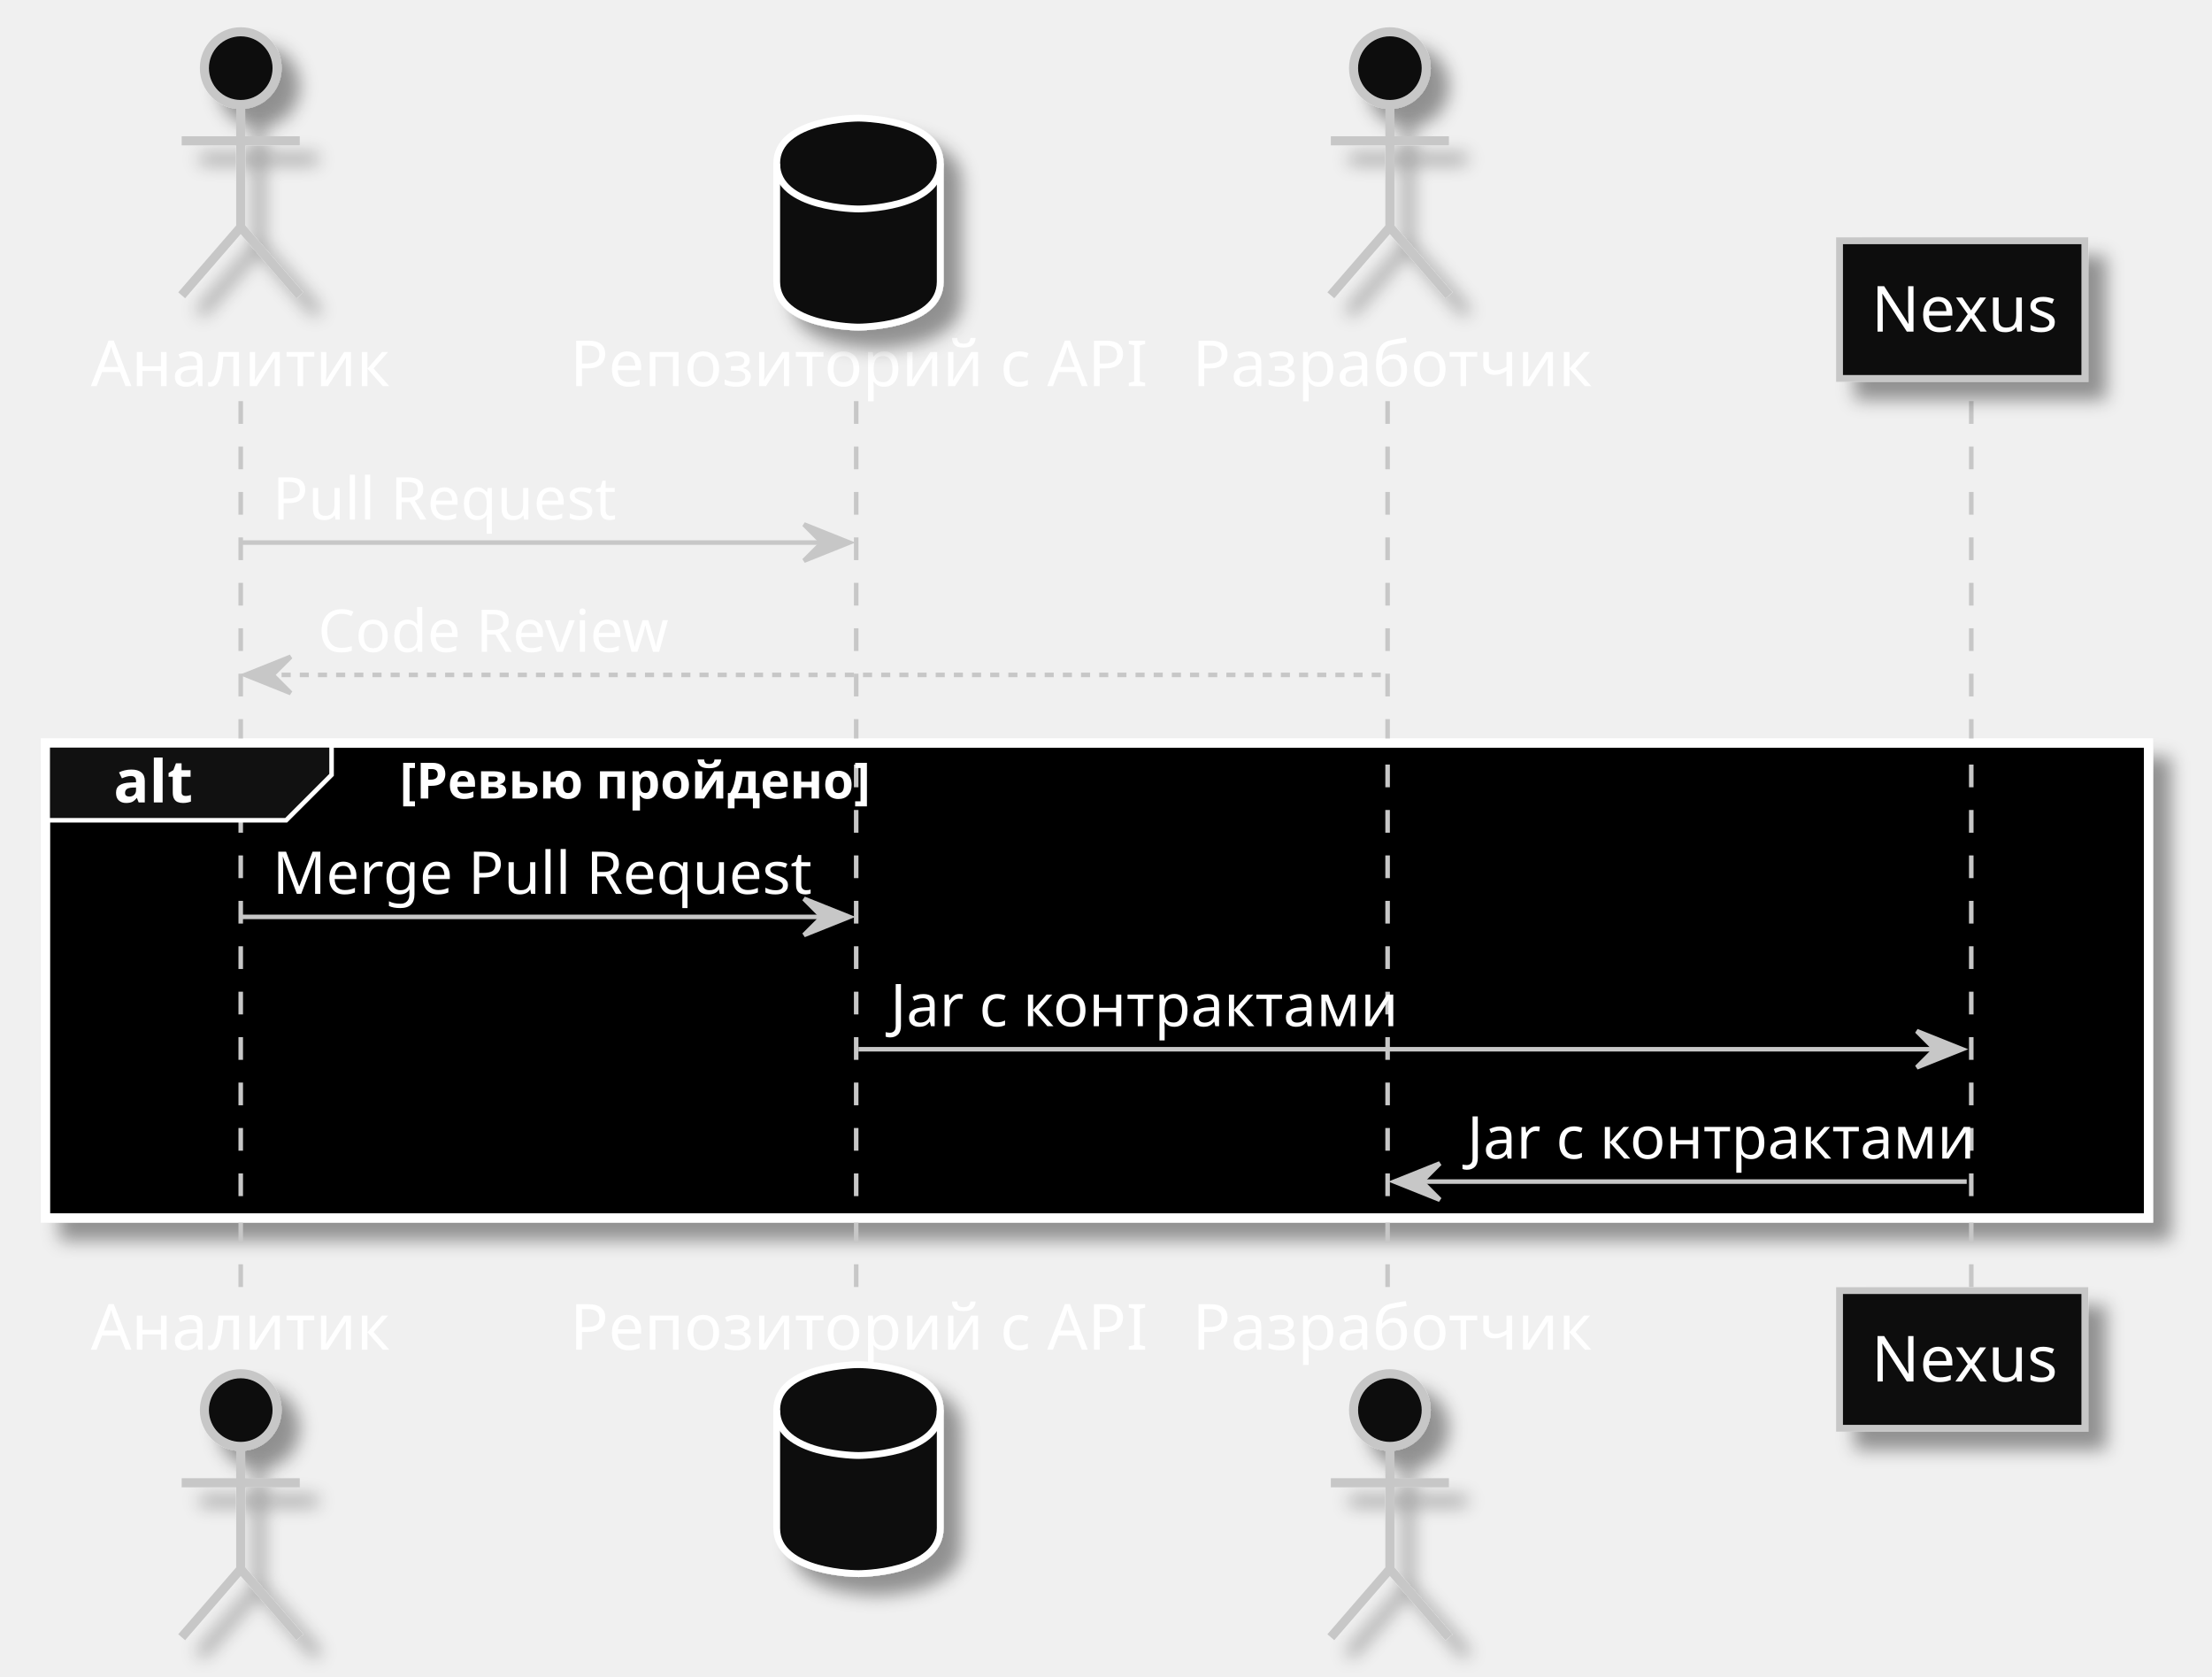
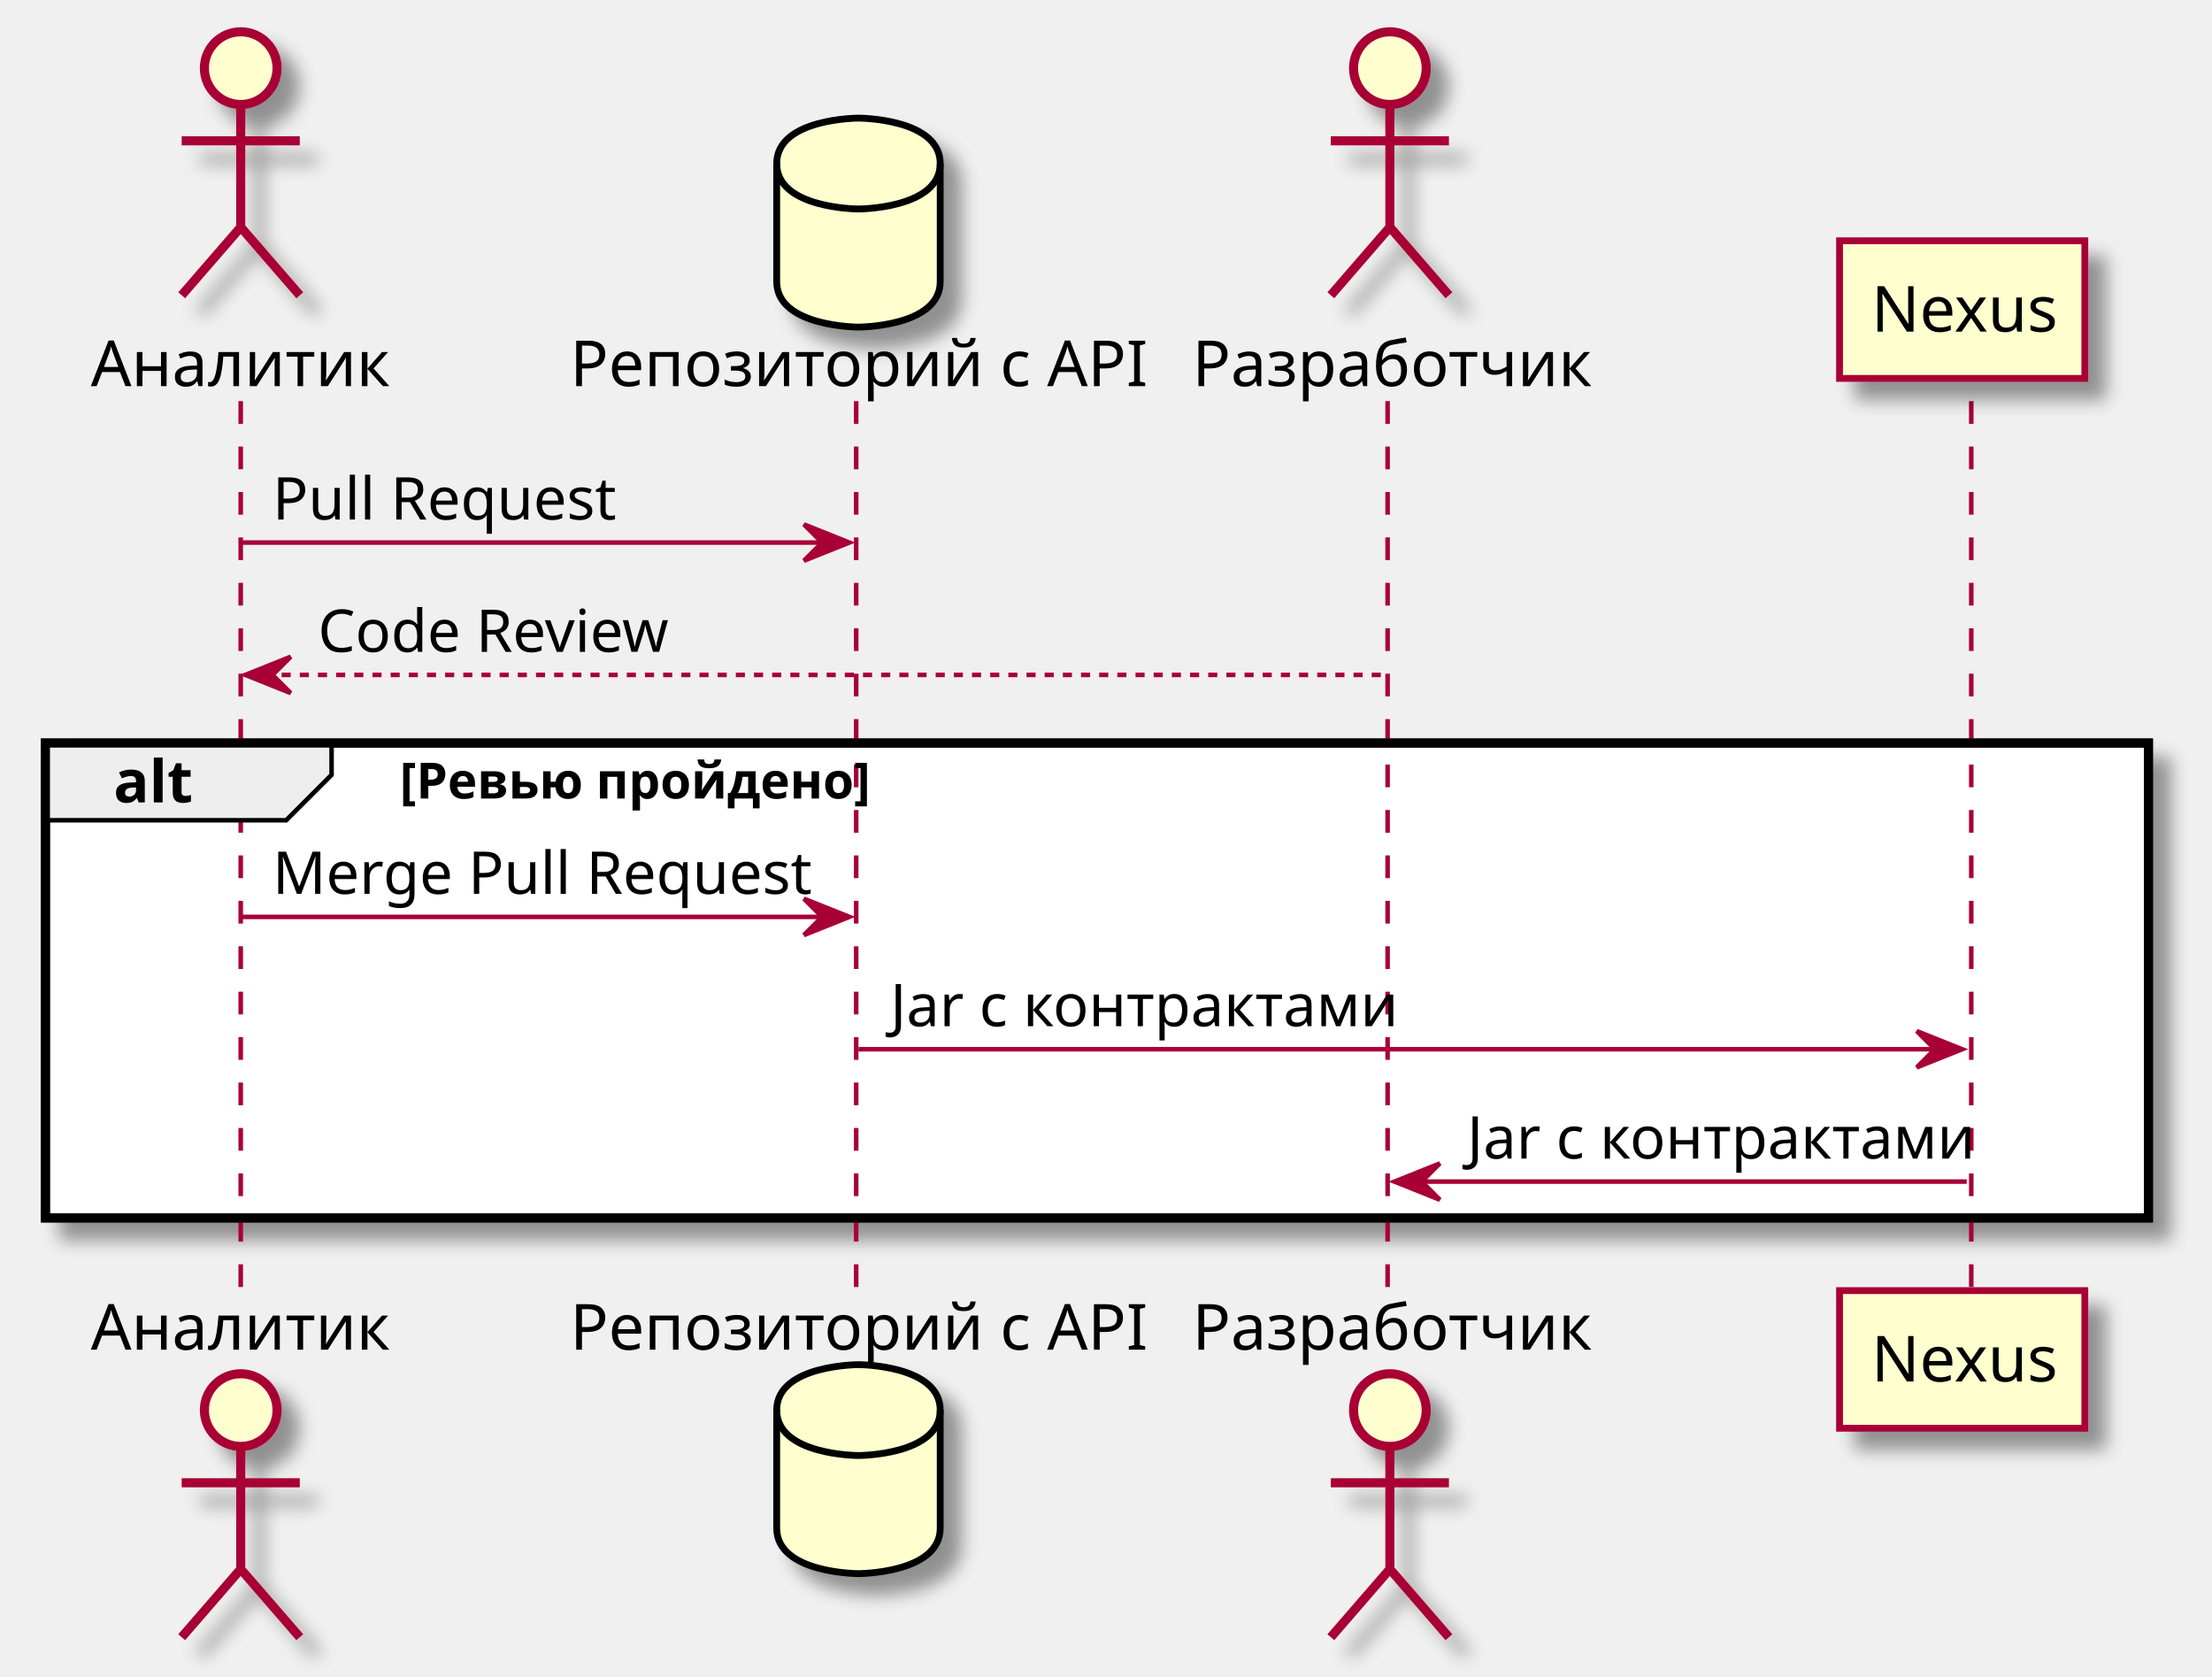
- <svg xmlns="http://www.w3.org/2000/svg" contentScriptType="application/ecmascript" contentStyleType="text/css" height="369px" preserveAspectRatio="none" style="width:487px;height:369px;background:#000000;" version="1.1" viewBox="0 0 487 369" width="487px" zoomAndPan="magnify">
+ <svg xmlns="http://www.w3.org/2000/svg" contentScriptType="application/ecmascript" contentStyleType="text/css" height="369px" preserveAspectRatio="none" style="width:487px;height:369px;" version="1.1" viewBox="0 0 487 369" width="487px" zoomAndPan="magnify">
  <defs>
-     <filter height="300%" id="f132f35juvwseo" width="300%" x="-1" y="-1">
+     <filter height="300%" id="fim210nm9gwxx" width="300%" x="-1" y="-1">
      <feGaussianBlur result="blurOut" stdDeviation="2.0" />
      <feColorMatrix in="blurOut" result="blurOut2" type="matrix" values="0 0 0 0 0 0 0 0 0 0 0 0 0 0 0 0 0 0 .4 0" />
      <feOffset dx="4.0" dy="4.0" in="blurOut2" result="blurOut3" />
      <feBlend in="SourceGraphic" in2="blurOut3" mode="normal" />
    </filter>
  </defs>
  <g>
-     <rect fill="#000000" filter="url(#f132f35juvwseo)" height="104.531" style="stroke:#FFFFFF;stroke-width:2.0;" width="463" x="10" y="163.562" />
-     <line style="stroke:#C7C7C7;stroke-width:1.0;stroke-dasharray:5.0,5.0;" x1="53" x2="53" y1="88.297" y2="285.094" />
-     <line style="stroke:#C7C7C7;stroke-width:1.0;stroke-dasharray:5.0,5.0;" x1="188.5" x2="188.5" y1="88.297" y2="285.094" />
-     <line style="stroke:#C7C7C7;stroke-width:1.0;stroke-dasharray:5.0,5.0;" x1="305.5" x2="305.5" y1="88.297" y2="285.094" />
-     <line style="stroke:#C7C7C7;stroke-width:1.0;stroke-dasharray:5.0,5.0;" x1="434" x2="434" y1="88.297" y2="285.094" />
-     <text fill="#FFFFFF" font-family="sans-serif" font-size="14" lengthAdjust="spacingAndGlyphs" textLength="60" x="20" y="84.995">Аналитик</text>
-     <ellipse cx="53" cy="15" fill="#070707" filter="url(#f132f35juvwseo)" rx="8" ry="8" style="stroke:#C7C7C7;stroke-width:2.0;" />
-     <path d="M53,23 L53,50 M40,31 L66,31 M53,50 L40,65 M53,50 L66,65 " fill="none" filter="url(#f132f35juvwseo)" style="stroke:#C7C7C7;stroke-width:2.0;" />
-     <text fill="#FFFFFF" font-family="sans-serif" font-size="14" lengthAdjust="spacingAndGlyphs" textLength="60" x="20" y="297.089">Аналитик</text>
-     <ellipse cx="53" cy="310.391" fill="#070707" filter="url(#f132f35juvwseo)" rx="8" ry="8" style="stroke:#C7C7C7;stroke-width:2.0;" />
-     <path d="M53,318.391 L53,345.391 M40,326.391 L66,326.391 M53,345.391 L40,360.391 M53,345.391 L66,360.391 " fill="none" filter="url(#f132f35juvwseo)" style="stroke:#C7C7C7;stroke-width:2.0;" />
-     <text fill="#FFFFFF" font-family="sans-serif" font-size="14" lengthAdjust="spacingAndGlyphs" textLength="121" x="125.5" y="84.995">Репозиторий с API</text>
-     <path d="M171,36 C171,26 189,26 189,26 C189,26 207,26 207,36 L207,62 C207,72 189,72 189,72 C189,72 171,72 171,62 L171,36 " fill="#070707" filter="url(#f132f35juvwseo)" style="stroke:#FFFFFF;stroke-width:1.5;" />
-     <path d="M171,36 C171,46 189,46 189,46 C189,46 207,46 207,36 " fill="none" style="stroke:#FFFFFF;stroke-width:1.5;" />
-     <text fill="#FFFFFF" font-family="sans-serif" font-size="14" lengthAdjust="spacingAndGlyphs" textLength="121" x="125.5" y="297.089">Репозиторий с API</text>
-     <path d="M171,310.391 C171,300.391 189,300.391 189,300.391 C189,300.391 207,300.391 207,310.391 L207,336.391 C207,346.391 189,346.391 189,346.391 C189,346.391 171,346.391 171,336.391 L171,310.391 " fill="#070707" filter="url(#f132f35juvwseo)" style="stroke:#FFFFFF;stroke-width:1.5;" />
-     <path d="M171,310.391 C171,320.391 189,320.391 189,320.391 C189,320.391 207,320.391 207,310.391 " fill="none" style="stroke:#FFFFFF;stroke-width:1.5;" />
-     <text fill="#FFFFFF" font-family="sans-serif" font-size="14" lengthAdjust="spacingAndGlyphs" textLength="81" x="262.5" y="84.995">Разработчик</text>
-     <ellipse cx="306" cy="15" fill="#070707" filter="url(#f132f35juvwseo)" rx="8" ry="8" style="stroke:#C7C7C7;stroke-width:2.0;" />
-     <path d="M306,23 L306,50 M293,31 L319,31 M306,50 L293,65 M306,50 L319,65 " fill="none" filter="url(#f132f35juvwseo)" style="stroke:#C7C7C7;stroke-width:2.0;" />
-     <text fill="#FFFFFF" font-family="sans-serif" font-size="14" lengthAdjust="spacingAndGlyphs" textLength="81" x="262.5" y="297.089">Разработчик</text>
-     <ellipse cx="306" cy="310.391" fill="#070707" filter="url(#f132f35juvwseo)" rx="8" ry="8" style="stroke:#C7C7C7;stroke-width:2.0;" />
-     <path d="M306,318.391 L306,345.391 M293,326.391 L319,326.391 M306,345.391 L293,360.391 M306,345.391 L319,360.391 " fill="none" filter="url(#f132f35juvwseo)" style="stroke:#C7C7C7;stroke-width:2.0;" />
-     <rect fill="#070707" filter="url(#f132f35juvwseo)" height="30.297" style="stroke:#C7C7C7;stroke-width:1.5;" width="54" x="405" y="53" />
-     <text fill="#FFFFFF" font-family="sans-serif" font-size="14" lengthAdjust="spacingAndGlyphs" textLength="40" x="412" y="72.995">Nexus</text>
-     <rect fill="#070707" filter="url(#f132f35juvwseo)" height="30.297" style="stroke:#C7C7C7;stroke-width:1.5;" width="54" x="405" y="284.094" />
-     <text fill="#FFFFFF" font-family="sans-serif" font-size="14" lengthAdjust="spacingAndGlyphs" textLength="40" x="412" y="304.089">Nexus</text>
-     <polygon fill="#C7C7C7" points="177,115.43,187,119.43,177,123.43,181,119.43" style="stroke:#C7C7C7;stroke-width:1.0;" />
-     <line style="stroke:#C7C7C7;stroke-width:1.0;" x1="53" x2="183" y1="119.43" y2="119.43" />
-     <text fill="#FFFFFF" font-family="sans-serif" font-size="13" lengthAdjust="spacingAndGlyphs" textLength="72" x="60" y="114.364">Pull Request</text>
-     <polygon fill="#C7C7C7" points="64,144.562,54,148.562,64,152.562,60,148.562" style="stroke:#C7C7C7;stroke-width:1.0;" />
-     <line style="stroke:#C7C7C7;stroke-width:1.0;stroke-dasharray:2.0,2.0;" x1="58" x2="305" y1="148.562" y2="148.562" />
-     <text fill="#FFFFFF" font-family="sans-serif" font-size="13" lengthAdjust="spacingAndGlyphs" textLength="75" x="70" y="143.497">Code Review</text>
-     <path d="M10,163.562 L73,163.562 L73,170.562 L63,180.562 L10,180.562 L10,163.562 " fill="#111111" style="stroke:#FFFFFF;stroke-width:1.0;" />
-     <rect fill="none" height="104.531" style="stroke:#FFFFFF;stroke-width:2.0;" width="463" x="10" y="163.562" />
-     <text fill="#FFFFFF" font-family="sans-serif" font-size="13" font-weight="bold" lengthAdjust="spacingAndGlyphs" textLength="18" x="25" y="176.629">alt</text>
-     <text fill="#FFFFFF" font-family="sans-serif" font-size="11" font-weight="bold" lengthAdjust="spacingAndGlyphs" textLength="103" x="88" y="175.773">[Ревью пройдено]</text>
-     <polygon fill="#C7C7C7" points="177,197.828,187,201.828,177,205.828,181,201.828" style="stroke:#C7C7C7;stroke-width:1.0;" />
-     <line style="stroke:#C7C7C7;stroke-width:1.0;" x1="53" x2="183" y1="201.828" y2="201.828" />
-     <text fill="#FFFFFF" font-family="sans-serif" font-size="13" lengthAdjust="spacingAndGlyphs" textLength="112" x="60" y="196.762">Merge Pull Request</text>
-     <polygon fill="#C7C7C7" points="422,226.961,432,230.961,422,234.961,426,230.961" style="stroke:#C7C7C7;stroke-width:1.0;" />
-     <line style="stroke:#C7C7C7;stroke-width:1.0;" x1="189" x2="428" y1="230.961" y2="230.961" />
-     <text fill="#FFFFFF" font-family="sans-serif" font-size="13" lengthAdjust="spacingAndGlyphs" textLength="104" x="196" y="225.895">Jar с контрактами</text>
-     <polygon fill="#C7C7C7" points="317,256.094,307,260.094,317,264.094,313,260.094" style="stroke:#C7C7C7;stroke-width:1.0;" />
-     <line style="stroke:#C7C7C7;stroke-width:1.0;" x1="311" x2="433" y1="260.094" y2="260.094" />
-     <text fill="#FFFFFF" font-family="sans-serif" font-size="13" lengthAdjust="spacingAndGlyphs" textLength="104" x="323" y="255.028">Jar с контрактами</text>
+     <rect fill="#FFFFFF" filter="url(#fim210nm9gwxx)" height="104.531" style="stroke:#000000;stroke-width:2.0;" width="463" x="10" y="163.562" />
+     <line style="stroke:#A80036;stroke-width:1.0;stroke-dasharray:5.0,5.0;" x1="53" x2="53" y1="88.297" y2="285.094" />
+     <line style="stroke:#A80036;stroke-width:1.0;stroke-dasharray:5.0,5.0;" x1="188.5" x2="188.5" y1="88.297" y2="285.094" />
+     <line style="stroke:#A80036;stroke-width:1.0;stroke-dasharray:5.0,5.0;" x1="305.5" x2="305.5" y1="88.297" y2="285.094" />
+     <line style="stroke:#A80036;stroke-width:1.0;stroke-dasharray:5.0,5.0;" x1="434" x2="434" y1="88.297" y2="285.094" />
+     <text fill="#000000" font-family="sans-serif" font-size="14" lengthAdjust="spacingAndGlyphs" textLength="60" x="20" y="84.995">Аналитик</text>
+     <ellipse cx="53" cy="15" fill="#FEFECE" filter="url(#fim210nm9gwxx)" rx="8" ry="8" style="stroke:#A80036;stroke-width:2.0;" />
+     <path d="M53,23 L53,50 M40,31 L66,31 M53,50 L40,65 M53,50 L66,65 " fill="none" filter="url(#fim210nm9gwxx)" style="stroke:#A80036;stroke-width:2.0;" />
+     <text fill="#000000" font-family="sans-serif" font-size="14" lengthAdjust="spacingAndGlyphs" textLength="60" x="20" y="297.089">Аналитик</text>
+     <ellipse cx="53" cy="310.391" fill="#FEFECE" filter="url(#fim210nm9gwxx)" rx="8" ry="8" style="stroke:#A80036;stroke-width:2.0;" />
+     <path d="M53,318.391 L53,345.391 M40,326.391 L66,326.391 M53,345.391 L40,360.391 M53,345.391 L66,360.391 " fill="none" filter="url(#fim210nm9gwxx)" style="stroke:#A80036;stroke-width:2.0;" />
+     <text fill="#000000" font-family="sans-serif" font-size="14" lengthAdjust="spacingAndGlyphs" textLength="121" x="125.5" y="84.995">Репозиторий с API</text>
+     <path d="M171,36 C171,26 189,26 189,26 C189,26 207,26 207,36 L207,62 C207,72 189,72 189,72 C189,72 171,72 171,62 L171,36 " fill="#FEFECE" filter="url(#fim210nm9gwxx)" style="stroke:#000000;stroke-width:1.5;" />
+     <path d="M171,36 C171,46 189,46 189,46 C189,46 207,46 207,36 " fill="none" style="stroke:#000000;stroke-width:1.5;" />
+     <text fill="#000000" font-family="sans-serif" font-size="14" lengthAdjust="spacingAndGlyphs" textLength="121" x="125.5" y="297.089">Репозиторий с API</text>
+     <path d="M171,310.391 C171,300.391 189,300.391 189,300.391 C189,300.391 207,300.391 207,310.391 L207,336.391 C207,346.391 189,346.391 189,346.391 C189,346.391 171,346.391 171,336.391 L171,310.391 " fill="#FEFECE" filter="url(#fim210nm9gwxx)" style="stroke:#000000;stroke-width:1.5;" />
+     <path d="M171,310.391 C171,320.391 189,320.391 189,320.391 C189,320.391 207,320.391 207,310.391 " fill="none" style="stroke:#000000;stroke-width:1.5;" />
+     <text fill="#000000" font-family="sans-serif" font-size="14" lengthAdjust="spacingAndGlyphs" textLength="81" x="262.5" y="84.995">Разработчик</text>
+     <ellipse cx="306" cy="15" fill="#FEFECE" filter="url(#fim210nm9gwxx)" rx="8" ry="8" style="stroke:#A80036;stroke-width:2.0;" />
+     <path d="M306,23 L306,50 M293,31 L319,31 M306,50 L293,65 M306,50 L319,65 " fill="none" filter="url(#fim210nm9gwxx)" style="stroke:#A80036;stroke-width:2.0;" />
+     <text fill="#000000" font-family="sans-serif" font-size="14" lengthAdjust="spacingAndGlyphs" textLength="81" x="262.5" y="297.089">Разработчик</text>
+     <ellipse cx="306" cy="310.391" fill="#FEFECE" filter="url(#fim210nm9gwxx)" rx="8" ry="8" style="stroke:#A80036;stroke-width:2.0;" />
+     <path d="M306,318.391 L306,345.391 M293,326.391 L319,326.391 M306,345.391 L293,360.391 M306,345.391 L319,360.391 " fill="none" filter="url(#fim210nm9gwxx)" style="stroke:#A80036;stroke-width:2.0;" />
+     <rect fill="#FEFECE" filter="url(#fim210nm9gwxx)" height="30.297" style="stroke:#A80036;stroke-width:1.5;" width="54" x="405" y="53" />
+     <text fill="#000000" font-family="sans-serif" font-size="14" lengthAdjust="spacingAndGlyphs" textLength="40" x="412" y="72.995">Nexus</text>
+     <rect fill="#FEFECE" filter="url(#fim210nm9gwxx)" height="30.297" style="stroke:#A80036;stroke-width:1.5;" width="54" x="405" y="284.094" />
+     <text fill="#000000" font-family="sans-serif" font-size="14" lengthAdjust="spacingAndGlyphs" textLength="40" x="412" y="304.089">Nexus</text>
+     <polygon fill="#A80036" points="177,115.43,187,119.43,177,123.43,181,119.43" style="stroke:#A80036;stroke-width:1.0;" />
+     <line style="stroke:#A80036;stroke-width:1.0;" x1="53" x2="183" y1="119.43" y2="119.43" />
+     <text fill="#000000" font-family="sans-serif" font-size="13" lengthAdjust="spacingAndGlyphs" textLength="72" x="60" y="114.364">Pull Request</text>
+     <polygon fill="#A80036" points="64,144.562,54,148.562,64,152.562,60,148.562" style="stroke:#A80036;stroke-width:1.0;" />
+     <line style="stroke:#A80036;stroke-width:1.0;stroke-dasharray:2.0,2.0;" x1="58" x2="305" y1="148.562" y2="148.562" />
+     <text fill="#000000" font-family="sans-serif" font-size="13" lengthAdjust="spacingAndGlyphs" textLength="75" x="70" y="143.497">Code Review</text>
+     <path d="M10,163.562 L73,163.562 L73,170.562 L63,180.562 L10,180.562 L10,163.562 " fill="#EEEEEE" style="stroke:#000000;stroke-width:1.0;" />
+     <rect fill="none" height="104.531" style="stroke:#000000;stroke-width:2.0;" width="463" x="10" y="163.562" />
+     <text fill="#000000" font-family="sans-serif" font-size="13" font-weight="bold" lengthAdjust="spacingAndGlyphs" textLength="18" x="25" y="176.629">alt</text>
+     <text fill="#000000" font-family="sans-serif" font-size="11" font-weight="bold" lengthAdjust="spacingAndGlyphs" textLength="103" x="88" y="175.773">[Ревью пройдено]</text>
+     <polygon fill="#A80036" points="177,197.828,187,201.828,177,205.828,181,201.828" style="stroke:#A80036;stroke-width:1.0;" />
+     <line style="stroke:#A80036;stroke-width:1.0;" x1="53" x2="183" y1="201.828" y2="201.828" />
+     <text fill="#000000" font-family="sans-serif" font-size="13" lengthAdjust="spacingAndGlyphs" textLength="112" x="60" y="196.762">Merge Pull Request</text>
+     <polygon fill="#A80036" points="422,226.961,432,230.961,422,234.961,426,230.961" style="stroke:#A80036;stroke-width:1.0;" />
+     <line style="stroke:#A80036;stroke-width:1.0;" x1="189" x2="428" y1="230.961" y2="230.961" />
+     <text fill="#000000" font-family="sans-serif" font-size="13" lengthAdjust="spacingAndGlyphs" textLength="104" x="196" y="225.895">Jar с контрактами</text>
+     <polygon fill="#A80036" points="317,256.094,307,260.094,317,264.094,313,260.094" style="stroke:#A80036;stroke-width:1.0;" />
+     <line style="stroke:#A80036;stroke-width:1.0;" x1="311" x2="433" y1="260.094" y2="260.094" />
+     <text fill="#000000" font-family="sans-serif" font-size="13" lengthAdjust="spacingAndGlyphs" textLength="104" x="323" y="255.028">Jar с контрактами</text>
  </g>
</svg>
